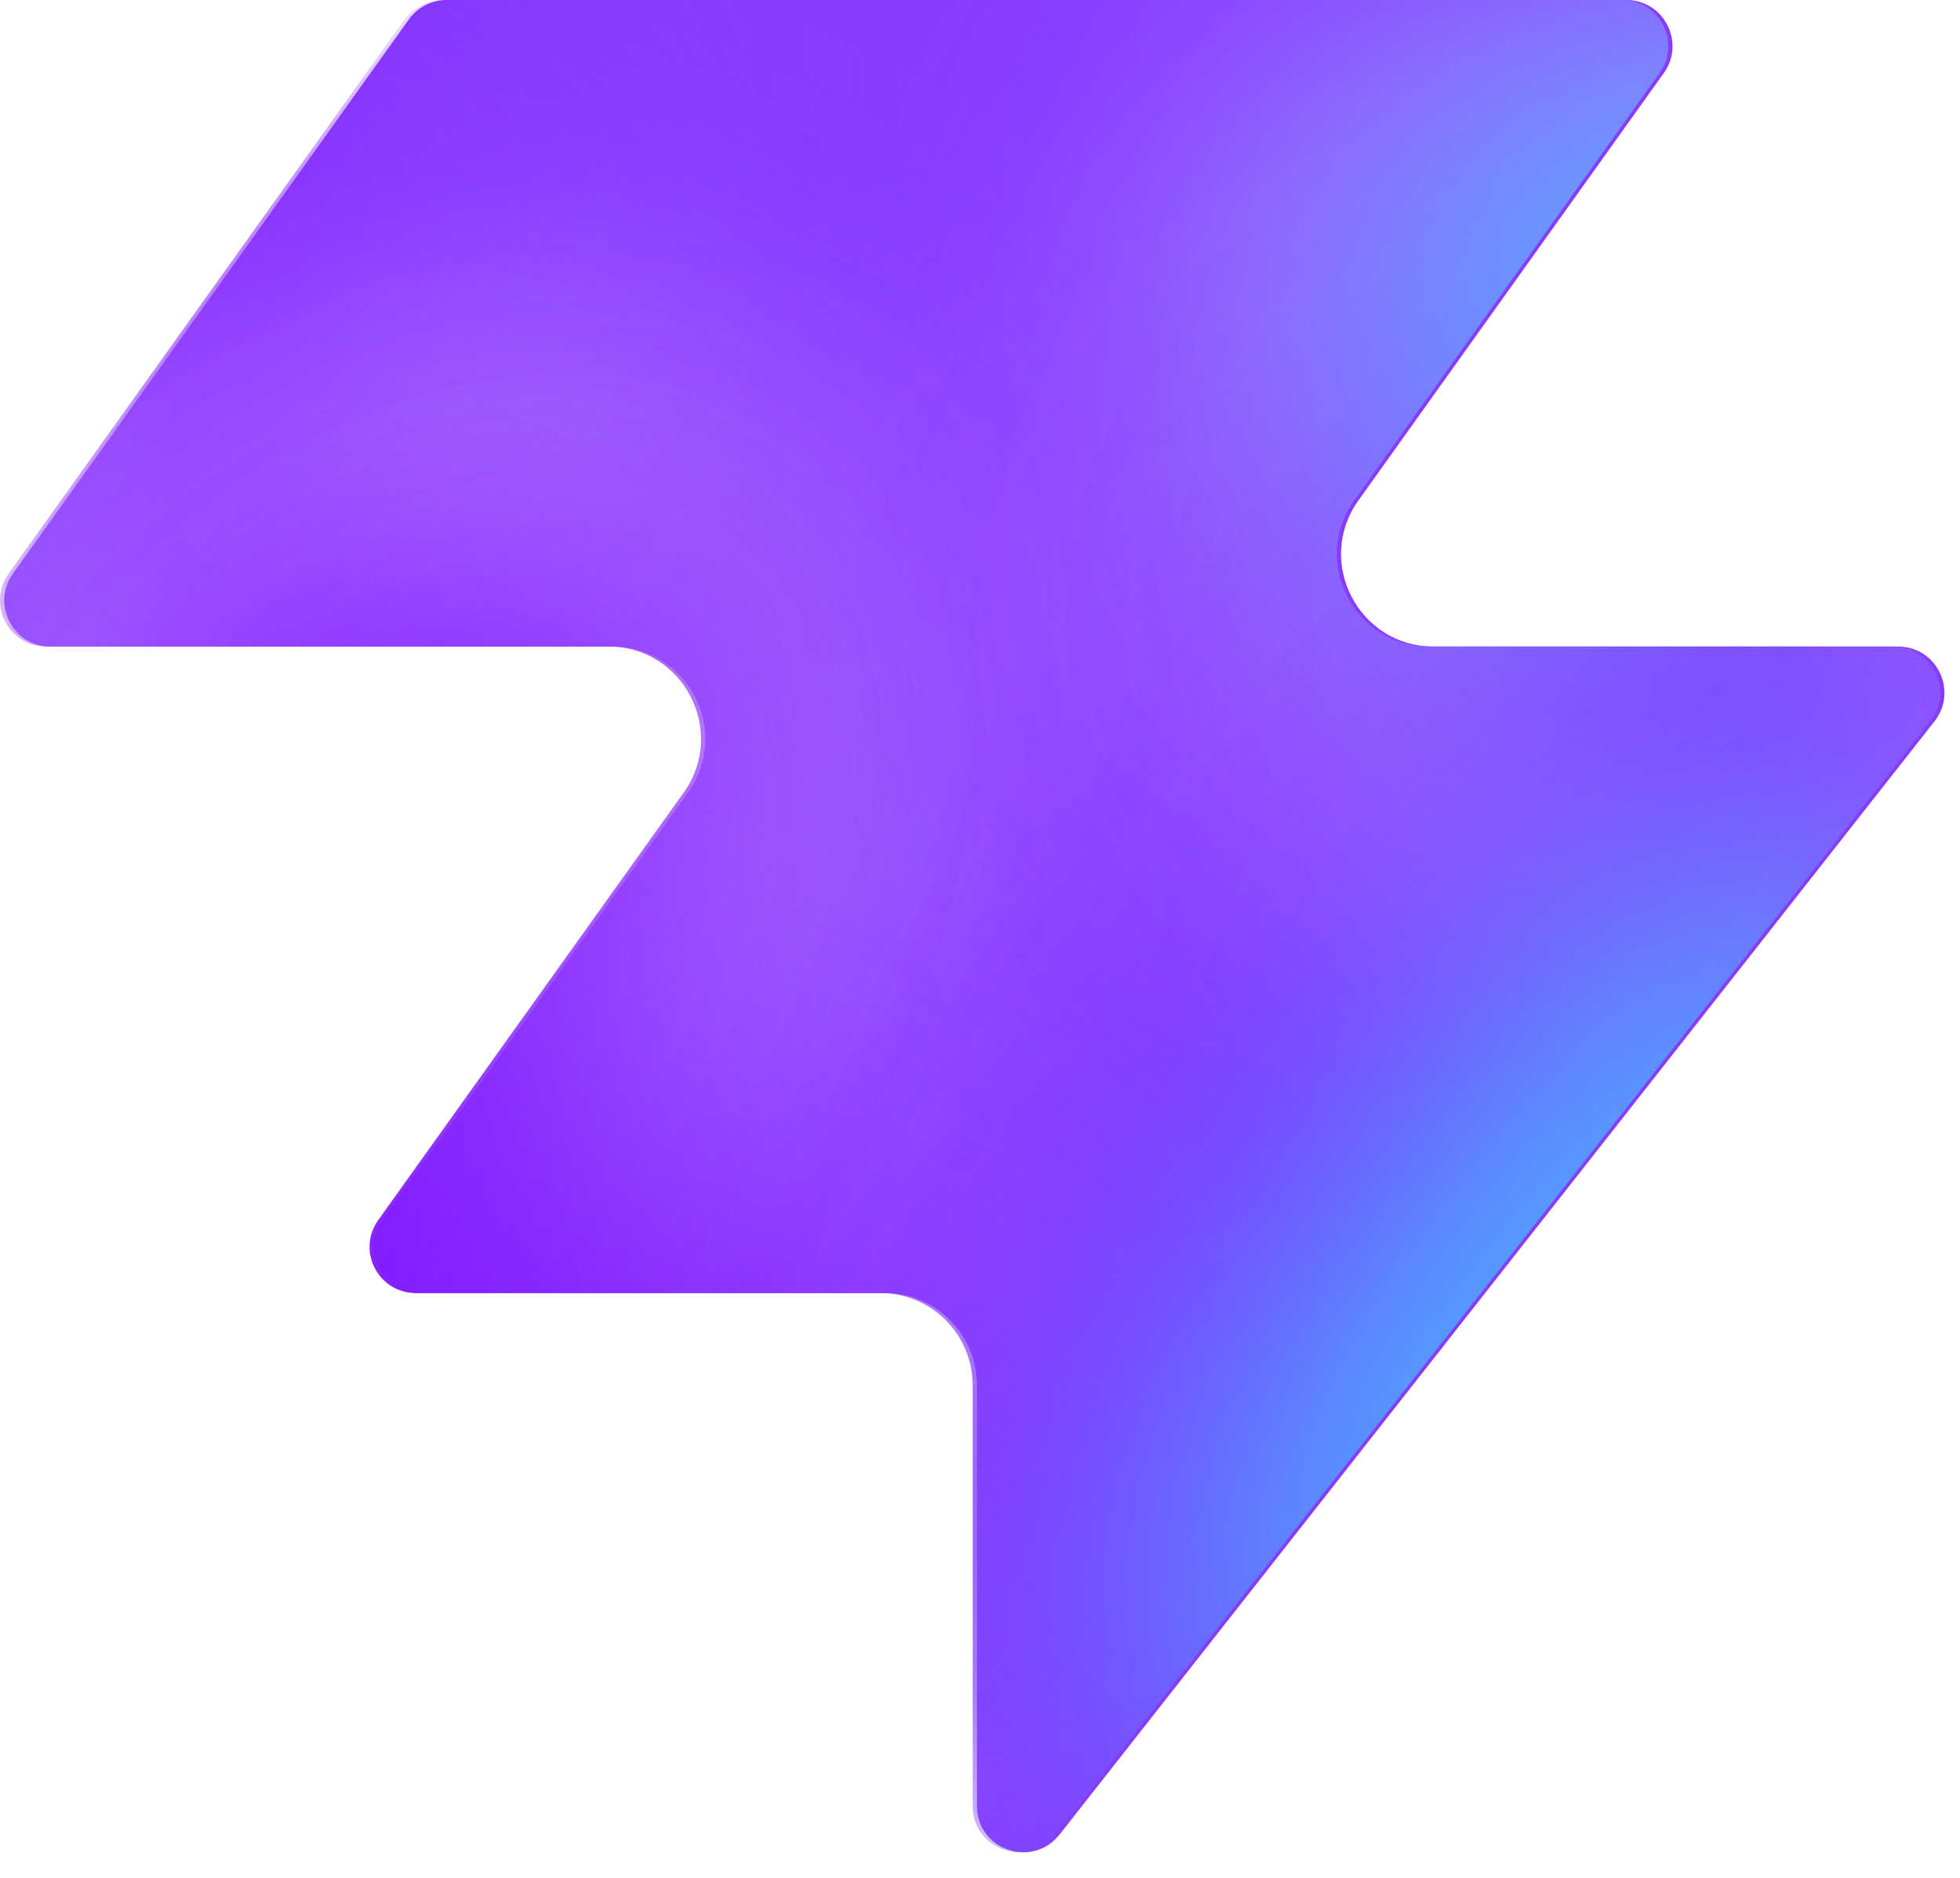
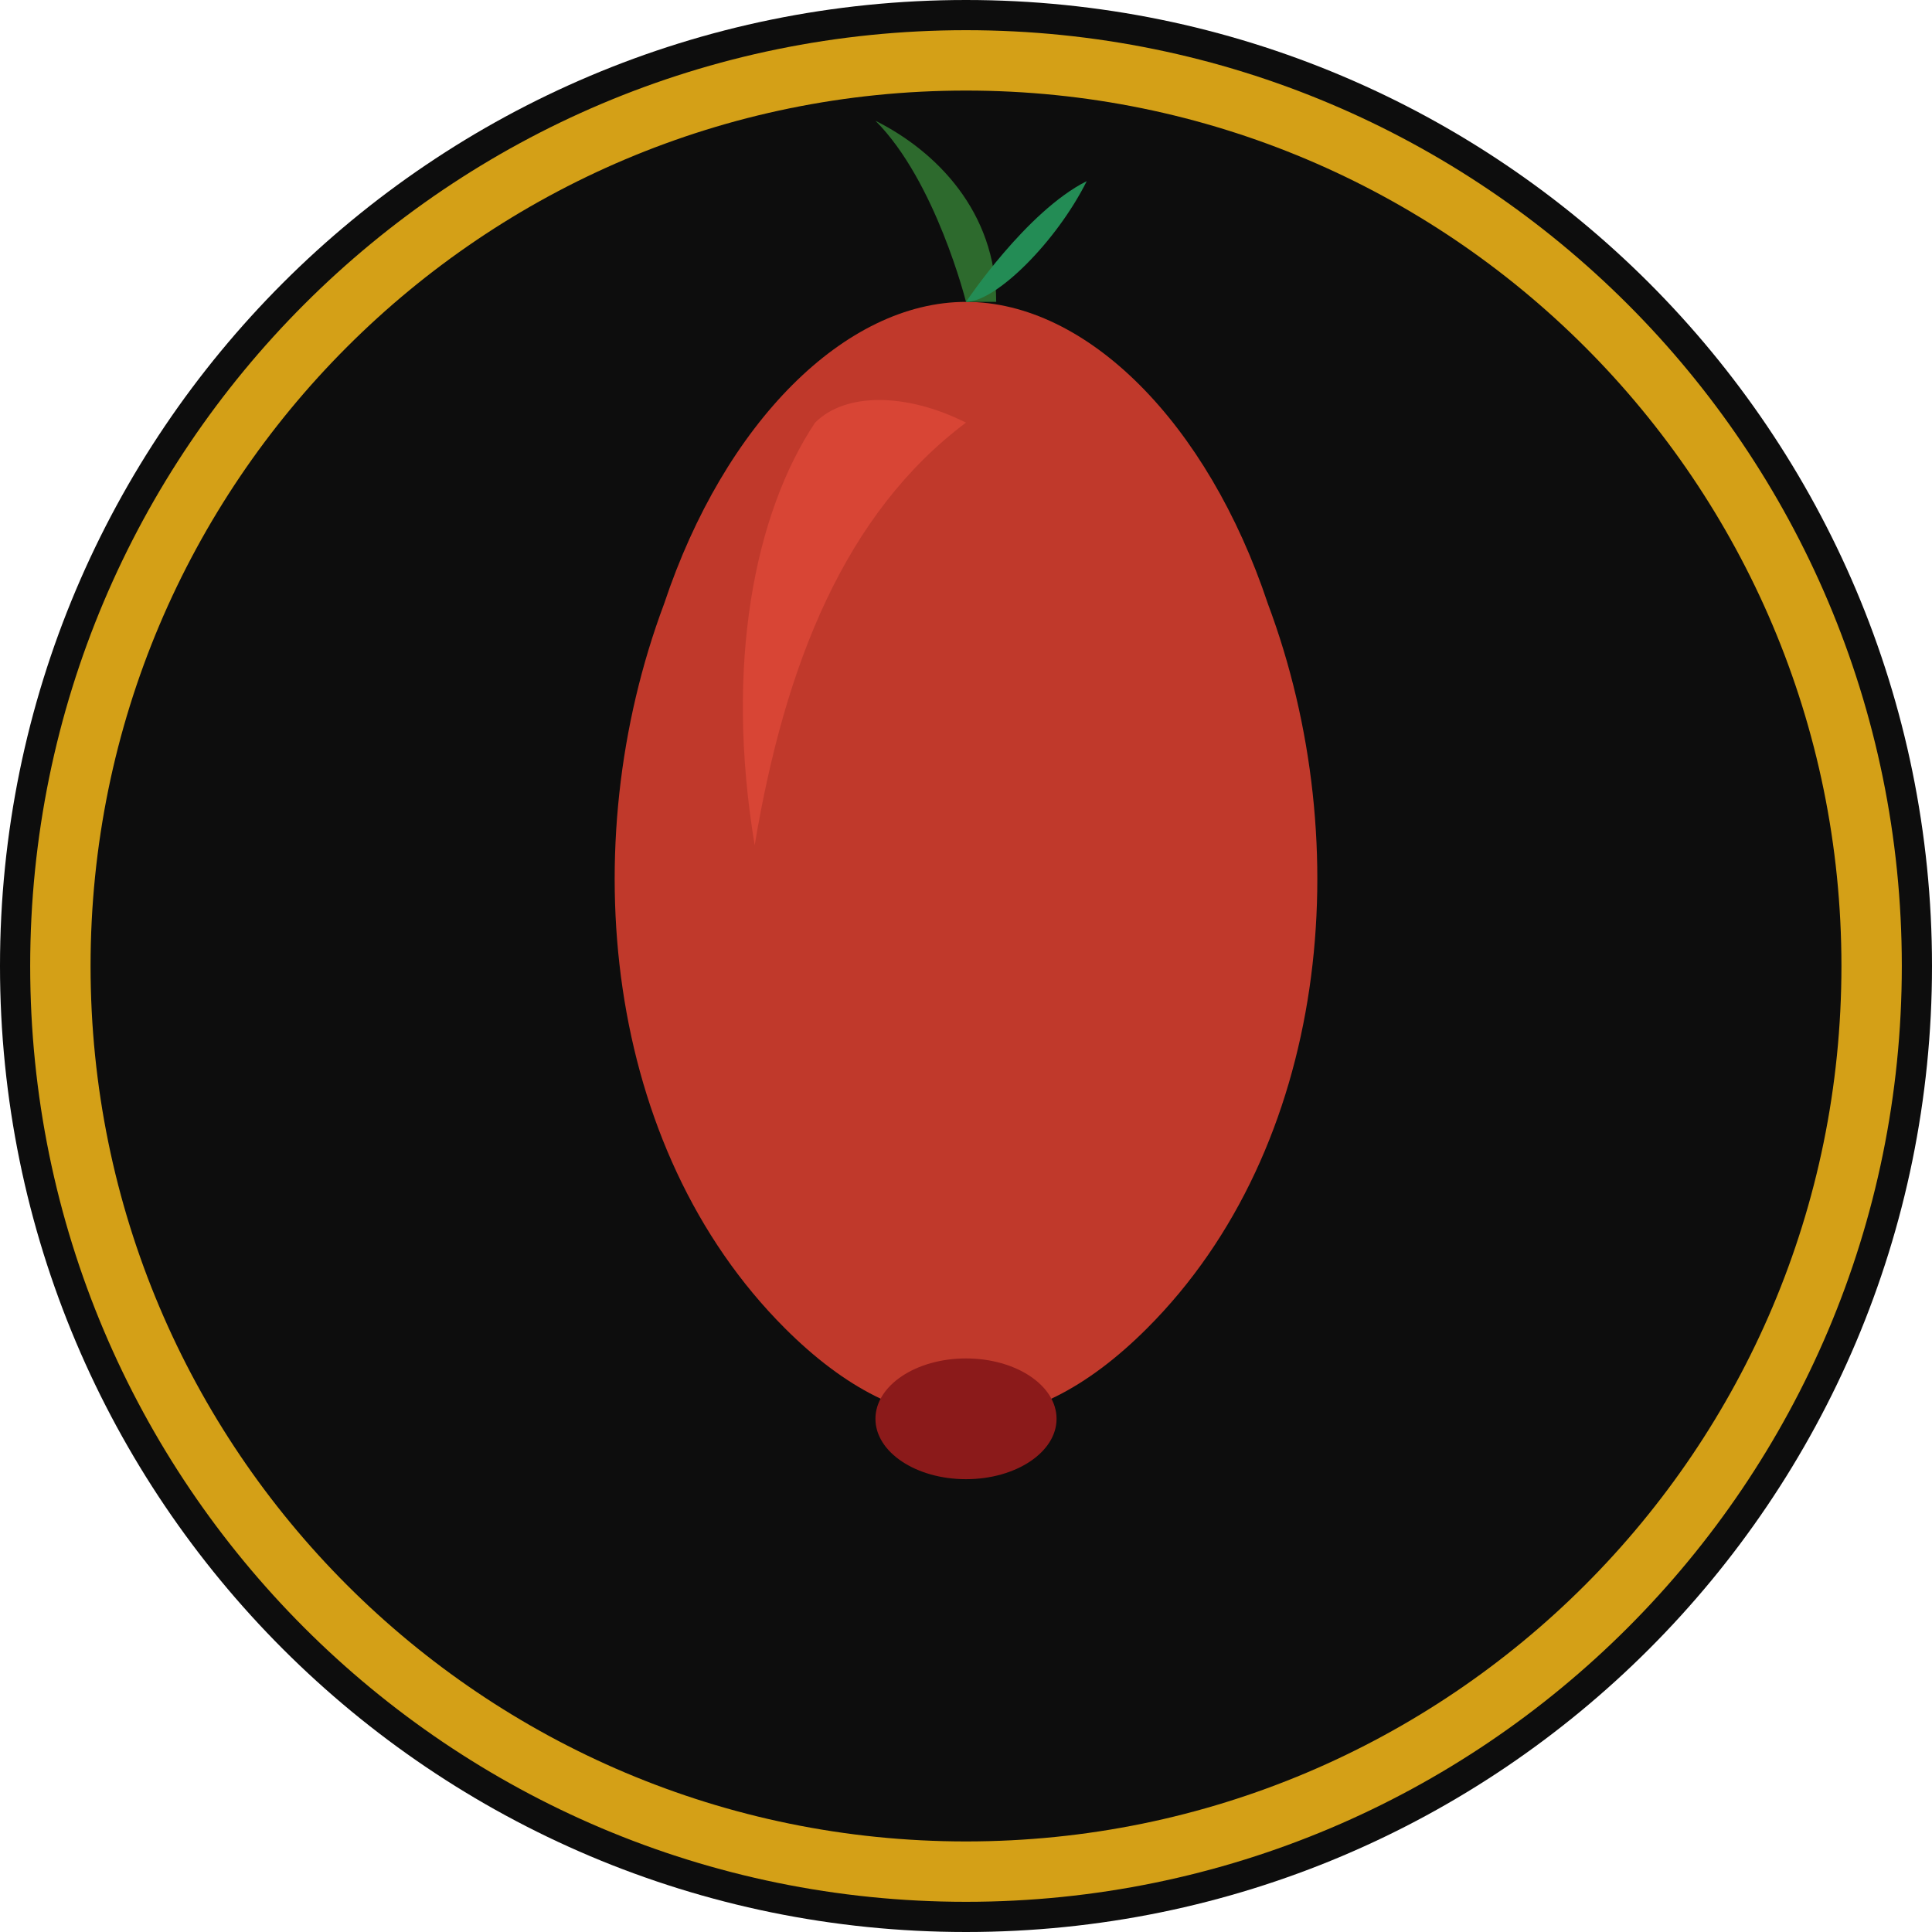
- <svg xmlns="http://www.w3.org/2000/svg" width="48" height="46" fill="none" viewBox="0 0 48 46">
-   <path fill="#863bff" d="M25.946 44.938c-.664.845-2.021.375-2.021-.698V33.937a2.26 2.26 0 0 0-2.262-2.262H10.287c-.92 0-1.456-1.04-.92-1.788l7.48-10.471c1.07-1.497 0-3.578-1.842-3.578H1.237c-.92 0-1.456-1.04-.92-1.788L10.013.474c.214-.297.556-.474.92-.474h28.894c.92 0 1.456 1.04.92 1.788l-7.48 10.471c-1.07 1.498 0 3.579 1.842 3.579h11.377c.943 0 1.473 1.088.89 1.83L25.947 44.94z" style="fill:#863bff;fill:color(display-p3 .525 .23 1);fill-opacity:1" />
-   <mask id="a" width="48" height="46" x="0" y="0" maskUnits="userSpaceOnUse" style="mask-type:alpha">
-     <path fill="#000" d="M25.842 44.938c-.664.844-2.021.375-2.021-.698V33.937a2.26 2.26 0 0 0-2.262-2.262H10.183c-.92 0-1.456-1.04-.92-1.788l7.48-10.471c1.07-1.498 0-3.579-1.842-3.579H1.133c-.92 0-1.456-1.04-.92-1.787L9.91.473c.214-.297.556-.474.92-.474h28.894c.92 0 1.456 1.04.92 1.788l-7.48 10.471c-1.07 1.498 0 3.578 1.842 3.578h11.377c.943 0 1.473 1.088.89 1.832L25.843 44.94z" style="fill:#000;fill-opacity:1" />
-   </mask>
-   <g mask="url(#a)">
-     <g filter="url(#b)">
-       <ellipse cx="5.508" cy="14.704" fill="#ede6ff" rx="5.508" ry="14.704" style="fill:#ede6ff;fill:color(display-p3 .927 .903 1);fill-opacity:1" transform="matrix(.00324 1 1 -.00324 -4.47 31.516)" />
-     </g>
-     <g filter="url(#c)">
-       <ellipse cx="10.399" cy="29.851" fill="#ede6ff" rx="10.399" ry="29.851" style="fill:#ede6ff;fill:color(display-p3 .927 .903 1);fill-opacity:1" transform="matrix(.00324 1 1 -.00324 -39.328 7.883)" />
-     </g>
-     <g filter="url(#d)">
-       <ellipse cx="5.508" cy="30.487" fill="#7e14ff" rx="5.508" ry="30.487" style="fill:#7e14ff;fill:color(display-p3 .492 .077 1);fill-opacity:1" transform="rotate(89.814 -25.913 -14.639)scale(1 -1)" />
-     </g>
-     <g filter="url(#e)">
-       <ellipse cx="5.508" cy="30.599" fill="#7e14ff" rx="5.508" ry="30.599" style="fill:#7e14ff;fill:color(display-p3 .492 .077 1);fill-opacity:1" transform="rotate(89.814 -32.644 -3.334)scale(1 -1)" />
-     </g>
-     <g filter="url(#f)">
-       <ellipse cx="5.508" cy="30.599" fill="#7e14ff" rx="5.508" ry="30.599" style="fill:#7e14ff;fill:color(display-p3 .492 .077 1);fill-opacity:1" transform="matrix(.00324 1 1 -.00324 -34.34 30.47)" />
-     </g>
-     <g filter="url(#g)">
-       <ellipse cx="14.072" cy="22.078" fill="#ede6ff" rx="14.072" ry="22.078" style="fill:#ede6ff;fill:color(display-p3 .927 .903 1);fill-opacity:1" transform="rotate(93.35 24.506 48.493)scale(-1 1)" />
-     </g>
-     <g filter="url(#h)">
-       <ellipse cx="3.47" cy="21.501" fill="#7e14ff" rx="3.47" ry="21.501" style="fill:#7e14ff;fill:color(display-p3 .492 .077 1);fill-opacity:1" transform="rotate(89.009 28.708 47.59)scale(-1 1)" />
-     </g>
-     <g filter="url(#i)">
-       <ellipse cx="3.47" cy="21.501" fill="#7e14ff" rx="3.47" ry="21.501" style="fill:#7e14ff;fill:color(display-p3 .492 .077 1);fill-opacity:1" transform="rotate(89.009 28.708 47.59)scale(-1 1)" />
-     </g>
-     <g filter="url(#j)">
-       <ellipse cx=".387" cy="8.972" fill="#7e14ff" rx="4.407" ry="29.108" style="fill:#7e14ff;fill:color(display-p3 .492 .077 1);fill-opacity:1" transform="rotate(39.51 .387 8.972)" />
-     </g>
-     <g filter="url(#k)">
-       <ellipse cx="47.523" cy="-6.092" fill="#7e14ff" rx="4.407" ry="29.108" style="fill:#7e14ff;fill:color(display-p3 .492 .077 1);fill-opacity:1" transform="rotate(37.892 47.523 -6.092)" />
-     </g>
-     <g filter="url(#l)">
-       <ellipse cx="41.412" cy="6.333" fill="#47bfff" rx="5.971" ry="9.665" style="fill:#47bfff;fill:color(display-p3 .28 .748 1);fill-opacity:1" transform="rotate(37.892 41.412 6.333)" />
-     </g>
-     <g filter="url(#m)">
-       <ellipse cx="-1.879" cy="38.332" fill="#7e14ff" rx="4.407" ry="29.108" style="fill:#7e14ff;fill:color(display-p3 .492 .077 1);fill-opacity:1" transform="rotate(37.892 -1.88 38.332)" />
-     </g>
-     <g filter="url(#n)">
-       <ellipse cx="-1.879" cy="38.332" fill="#7e14ff" rx="4.407" ry="29.108" style="fill:#7e14ff;fill:color(display-p3 .492 .077 1);fill-opacity:1" transform="rotate(37.892 -1.88 38.332)" />
-     </g>
-     <g filter="url(#o)">
-       <ellipse cx="35.651" cy="29.907" fill="#7e14ff" rx="4.407" ry="29.108" style="fill:#7e14ff;fill:color(display-p3 .492 .077 1);fill-opacity:1" transform="rotate(37.892 35.651 29.907)" />
-     </g>
-     <g filter="url(#p)">
-       <ellipse cx="38.418" cy="32.4" fill="#47bfff" rx="5.971" ry="15.297" style="fill:#47bfff;fill:color(display-p3 .28 .748 1);fill-opacity:1" transform="rotate(37.892 38.418 32.4)" />
-     </g>
-   </g>
-   <defs>
-     <filter id="b" width="60.045" height="41.654" x="-19.77" y="16.149" color-interpolation-filters="sRGB" filterUnits="userSpaceOnUse">
-       <feFlood flood-opacity="0" result="BackgroundImageFix" />
-       <feBlend in="SourceGraphic" in2="BackgroundImageFix" result="shape" />
-       <feGaussianBlur result="effect1_foregroundBlur_2002_17158" stdDeviation="7.659" />
-     </filter>
-     <filter id="c" width="90.34" height="51.437" x="-54.613" y="-7.533" color-interpolation-filters="sRGB" filterUnits="userSpaceOnUse">
-       <feFlood flood-opacity="0" result="BackgroundImageFix" />
-       <feBlend in="SourceGraphic" in2="BackgroundImageFix" result="shape" />
-       <feGaussianBlur result="effect1_foregroundBlur_2002_17158" stdDeviation="7.659" />
-     </filter>
-     <filter id="d" width="79.355" height="29.4" x="-49.64" y="2.03" color-interpolation-filters="sRGB" filterUnits="userSpaceOnUse">
-       <feFlood flood-opacity="0" result="BackgroundImageFix" />
-       <feBlend in="SourceGraphic" in2="BackgroundImageFix" result="shape" />
-       <feGaussianBlur result="effect1_foregroundBlur_2002_17158" stdDeviation="4.596" />
-     </filter>
-     <filter id="e" width="79.579" height="29.4" x="-45.045" y="20.029" color-interpolation-filters="sRGB" filterUnits="userSpaceOnUse">
-       <feFlood flood-opacity="0" result="BackgroundImageFix" />
-       <feBlend in="SourceGraphic" in2="BackgroundImageFix" result="shape" />
-       <feGaussianBlur result="effect1_foregroundBlur_2002_17158" stdDeviation="4.596" />
-     </filter>
-     <filter id="f" width="79.579" height="29.4" x="-43.513" y="21.178" color-interpolation-filters="sRGB" filterUnits="userSpaceOnUse">
-       <feFlood flood-opacity="0" result="BackgroundImageFix" />
-       <feBlend in="SourceGraphic" in2="BackgroundImageFix" result="shape" />
-       <feGaussianBlur result="effect1_foregroundBlur_2002_17158" stdDeviation="4.596" />
-     </filter>
-     <filter id="g" width="74.749" height="58.852" x="15.756" y="-17.901" color-interpolation-filters="sRGB" filterUnits="userSpaceOnUse">
-       <feFlood flood-opacity="0" result="BackgroundImageFix" />
-       <feBlend in="SourceGraphic" in2="BackgroundImageFix" result="shape" />
-       <feGaussianBlur result="effect1_foregroundBlur_2002_17158" stdDeviation="7.659" />
-     </filter>
-     <filter id="h" width="61.377" height="25.362" x="23.548" y="2.284" color-interpolation-filters="sRGB" filterUnits="userSpaceOnUse">
-       <feFlood flood-opacity="0" result="BackgroundImageFix" />
-       <feBlend in="SourceGraphic" in2="BackgroundImageFix" result="shape" />
-       <feGaussianBlur result="effect1_foregroundBlur_2002_17158" stdDeviation="4.596" />
-     </filter>
-     <filter id="i" width="61.377" height="25.362" x="23.548" y="2.284" color-interpolation-filters="sRGB" filterUnits="userSpaceOnUse">
-       <feFlood flood-opacity="0" result="BackgroundImageFix" />
-       <feBlend in="SourceGraphic" in2="BackgroundImageFix" result="shape" />
-       <feGaussianBlur result="effect1_foregroundBlur_2002_17158" stdDeviation="4.596" />
-     </filter>
-     <filter id="j" width="56.045" height="63.649" x="-27.636" y="-22.853" color-interpolation-filters="sRGB" filterUnits="userSpaceOnUse">
-       <feFlood flood-opacity="0" result="BackgroundImageFix" />
-       <feBlend in="SourceGraphic" in2="BackgroundImageFix" result="shape" />
-       <feGaussianBlur result="effect1_foregroundBlur_2002_17158" stdDeviation="4.596" />
-     </filter>
-     <filter id="k" width="54.814" height="64.646" x="20.116" y="-38.415" color-interpolation-filters="sRGB" filterUnits="userSpaceOnUse">
-       <feFlood flood-opacity="0" result="BackgroundImageFix" />
-       <feBlend in="SourceGraphic" in2="BackgroundImageFix" result="shape" />
-       <feGaussianBlur result="effect1_foregroundBlur_2002_17158" stdDeviation="4.596" />
-     </filter>
-     <filter id="l" width="33.541" height="35.313" x="24.641" y="-11.323" color-interpolation-filters="sRGB" filterUnits="userSpaceOnUse">
-       <feFlood flood-opacity="0" result="BackgroundImageFix" />
-       <feBlend in="SourceGraphic" in2="BackgroundImageFix" result="shape" />
-       <feGaussianBlur result="effect1_foregroundBlur_2002_17158" stdDeviation="4.596" />
-     </filter>
-     <filter id="m" width="54.814" height="64.646" x="-29.286" y="6.009" color-interpolation-filters="sRGB" filterUnits="userSpaceOnUse">
-       <feFlood flood-opacity="0" result="BackgroundImageFix" />
-       <feBlend in="SourceGraphic" in2="BackgroundImageFix" result="shape" />
-       <feGaussianBlur result="effect1_foregroundBlur_2002_17158" stdDeviation="4.596" />
-     </filter>
-     <filter id="n" width="54.814" height="64.646" x="-29.286" y="6.009" color-interpolation-filters="sRGB" filterUnits="userSpaceOnUse">
-       <feFlood flood-opacity="0" result="BackgroundImageFix" />
-       <feBlend in="SourceGraphic" in2="BackgroundImageFix" result="shape" />
-       <feGaussianBlur result="effect1_foregroundBlur_2002_17158" stdDeviation="4.596" />
-     </filter>
-     <filter id="o" width="54.814" height="64.646" x="8.244" y="-2.416" color-interpolation-filters="sRGB" filterUnits="userSpaceOnUse">
-       <feFlood flood-opacity="0" result="BackgroundImageFix" />
-       <feBlend in="SourceGraphic" in2="BackgroundImageFix" result="shape" />
-       <feGaussianBlur result="effect1_foregroundBlur_2002_17158" stdDeviation="4.596" />
-     </filter>
-     <filter id="p" width="39.409" height="43.623" x="18.713" y="10.588" color-interpolation-filters="sRGB" filterUnits="userSpaceOnUse">
-       <feFlood flood-opacity="0" result="BackgroundImageFix" />
-       <feBlend in="SourceGraphic" in2="BackgroundImageFix" result="shape" />
-       <feGaussianBlur result="effect1_foregroundBlur_2002_17158" stdDeviation="4.596" />
-     </filter>
-   </defs>
+ <svg xmlns="http://www.w3.org/2000/svg" viewBox="0 0 64 64" width="64" height="64">
+   <circle cx="32" cy="32" r="32" fill="#0D0D0D" />
+   <circle cx="32" cy="32" r="30" fill="none" stroke="#D4A017" stroke-width="2" />
+   <path d="M32 10 C28 10 24 14 22 20 C19 28 20 38 26 44 C28 46 30 47 32 47 C34 47 36 46 38 44 C44 38 45 28 42 20 C40 14 36 10 32 10Z" fill="#C0392B" />
+   <path d="M27 14 C25 17 24 22 25 28 C26 22 28 17 32 14 C30 13 28 13 27 14Z" fill="#E74C3C" opacity="0.6" />
+   <path d="M32 10 C32 10 31 6 29 4 C31 5 33 7 33 10Z" fill="#2D6A2D" />
+   <path d="M32 10 C32 10 34 7 36 6 C35 8 33 10 32 10Z" fill="#238C55" />
+   <ellipse cx="32" cy="47" rx="3" ry="2" fill="#8B1A1A" />
</svg>
